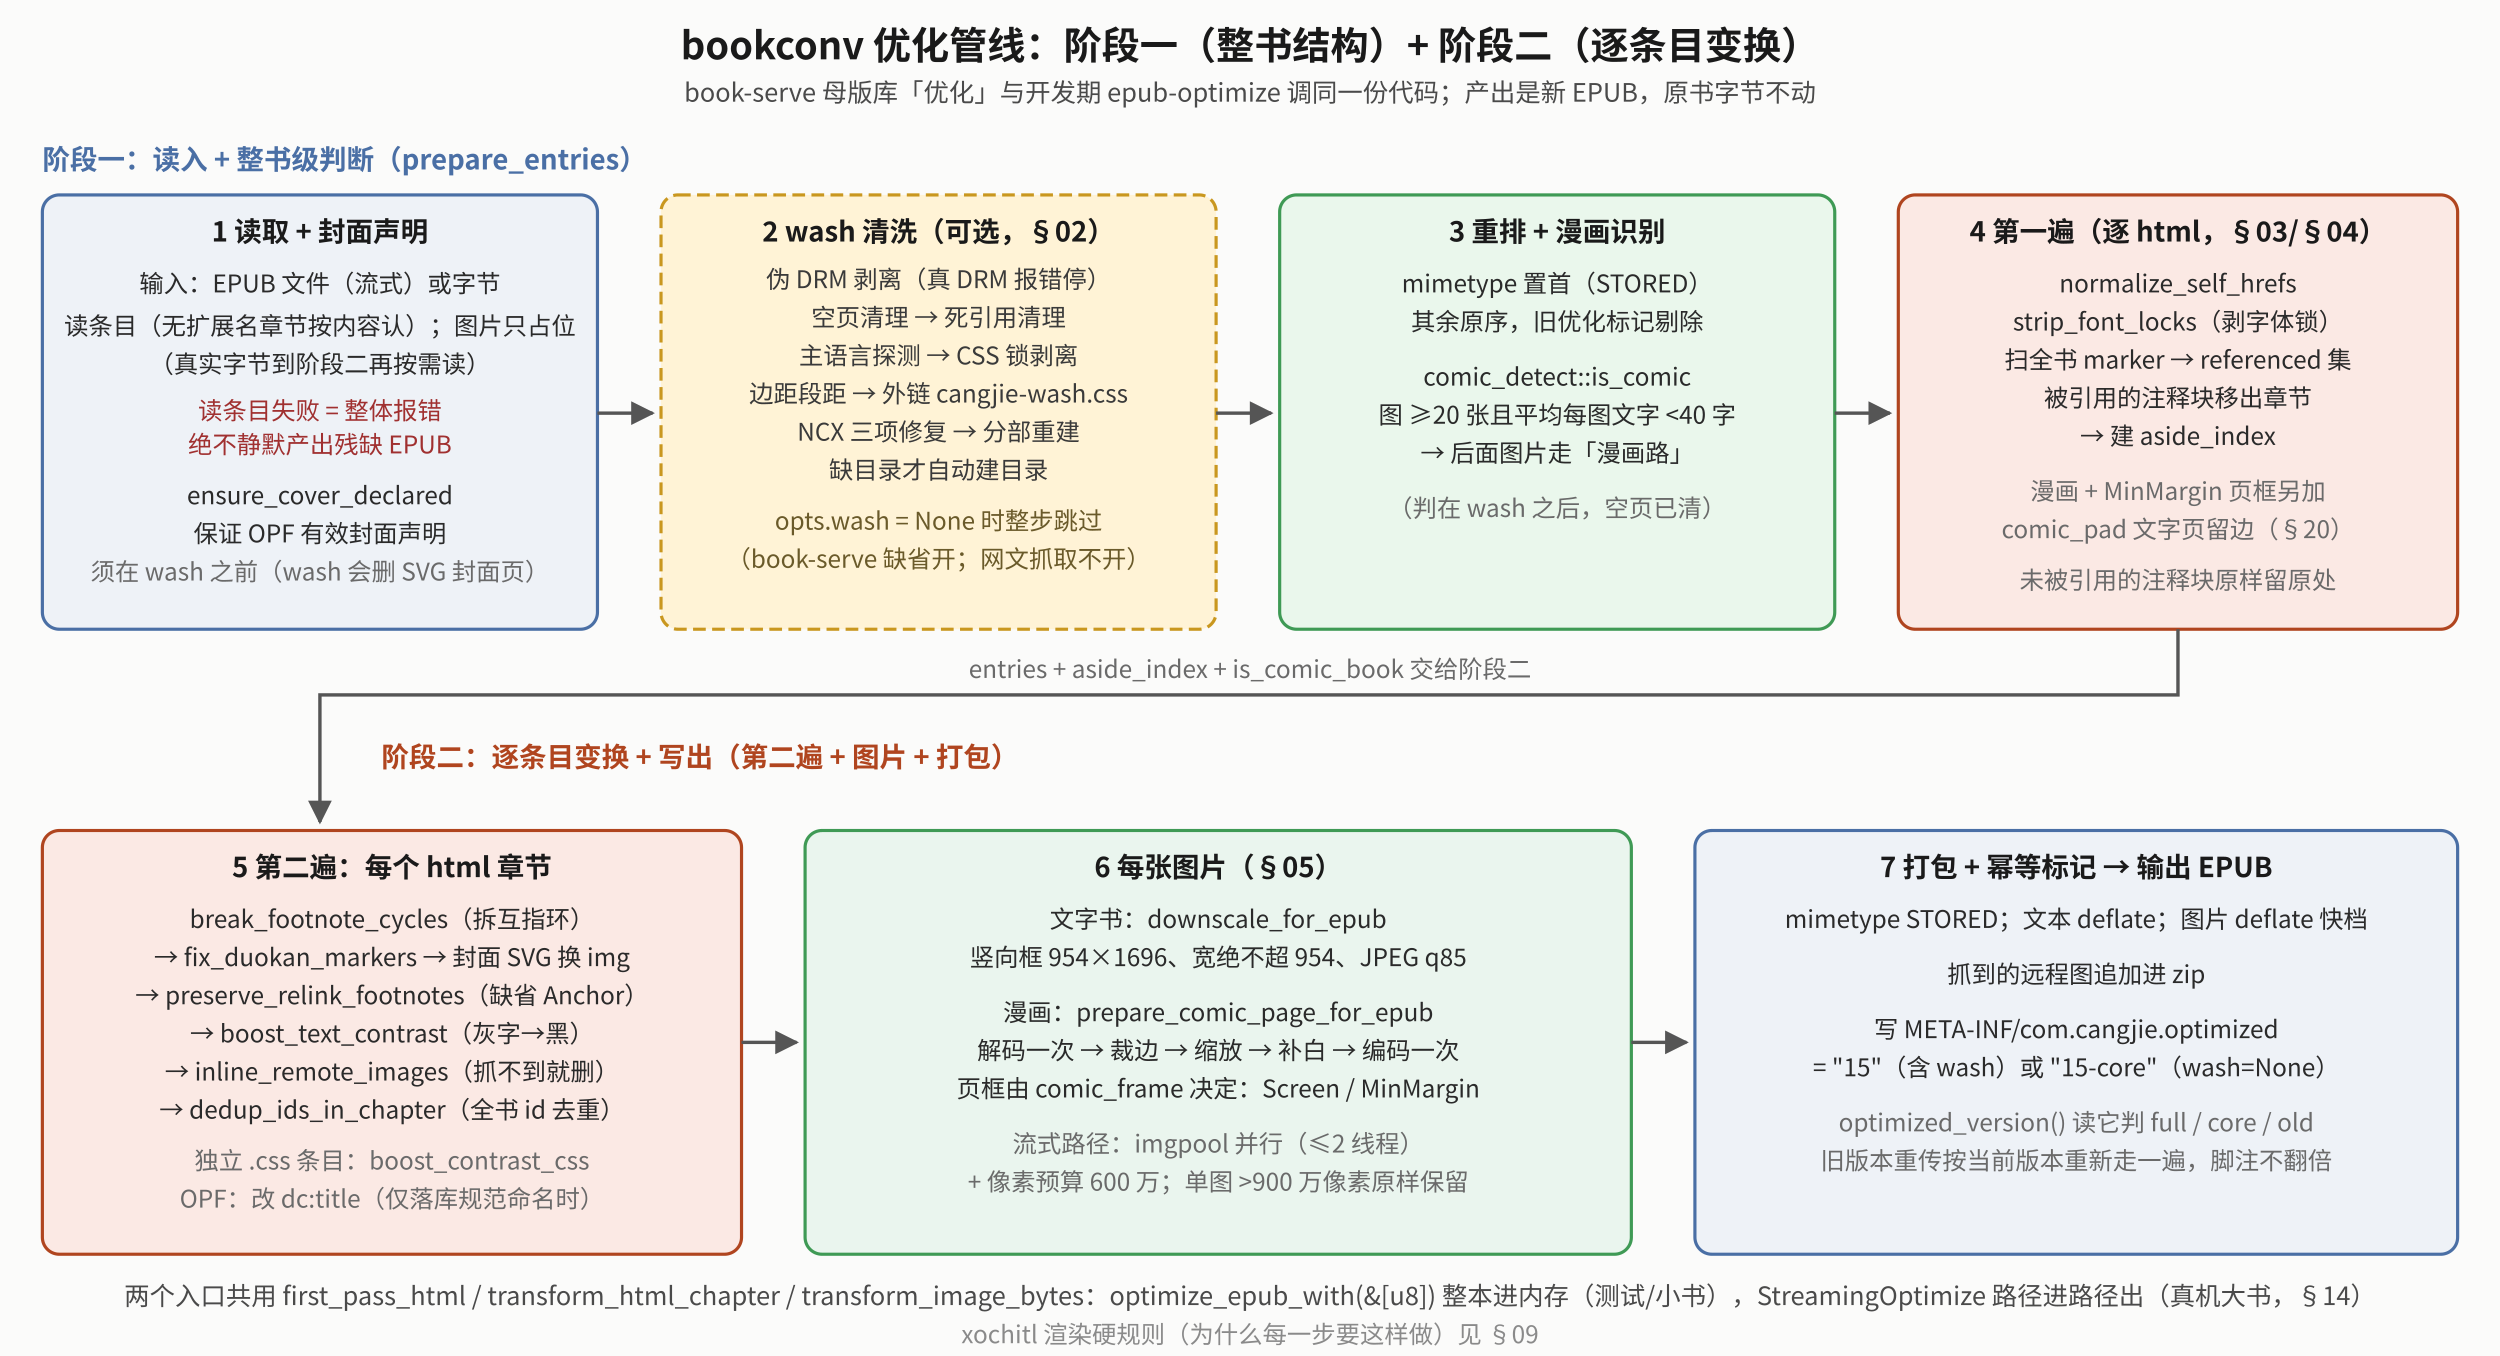
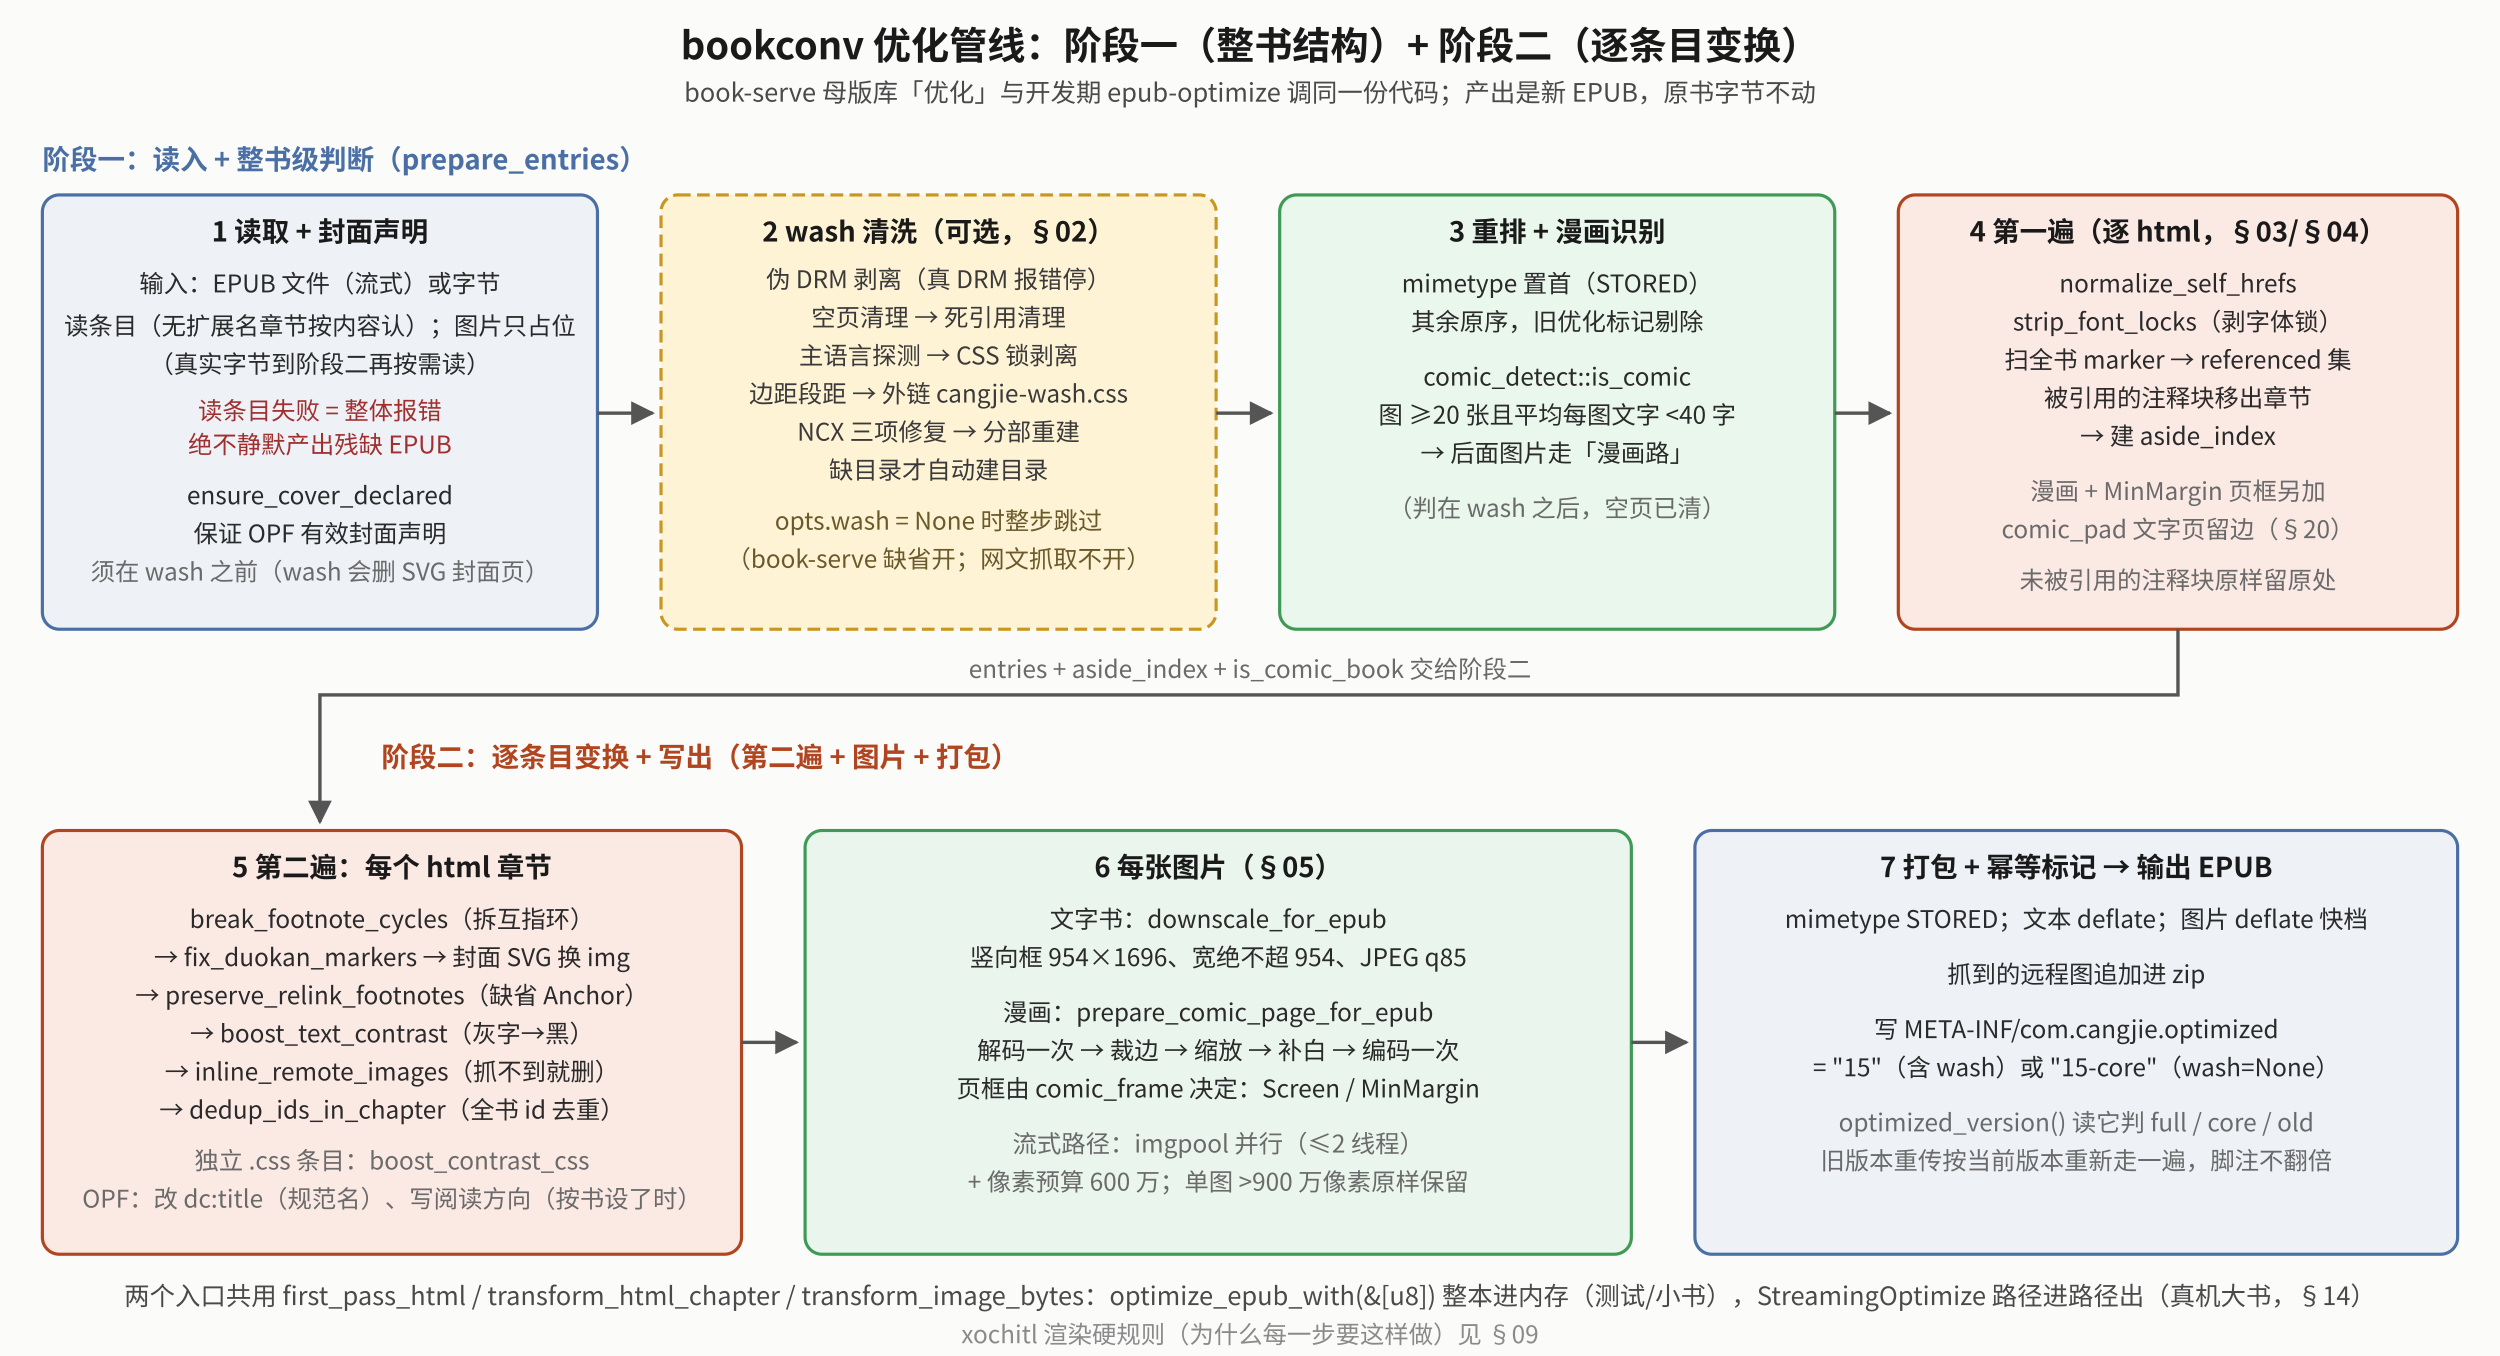
<svg xmlns="http://www.w3.org/2000/svg" viewBox="0 0 1180 640" font-family="Noto Sans CJK SC, sans-serif">
  <defs>
    <marker id="p1" viewBox="0 0 10 10" refX="9" refY="5" markerWidth="7" markerHeight="7" orient="auto-start-reverse">
      <path d="M0,0 L10,5 L0,10 z" fill="#555" />
    </marker>
  </defs>
  <rect x="0" y="0" width="1180" height="640" fill="#fbfbfa" />
  <text x="590" y="28" text-anchor="middle" font-size="18" font-weight="bold" fill="#1a1a1a">bookconv 优化管线：阶段一（整书结构）+ 阶段二（逐条目变换）</text>
  <text x="590" y="48" text-anchor="middle" font-size="12" fill="#4a4a4a">book-serve 母版库「优化」与开发期 epub-optimize 调同一份代码；产出是新 EPUB，原书字节不动</text>
  <text x="20" y="80" font-size="13" font-weight="bold" fill="#4a6fa5">阶段一：读入 + 整书级判断（prepare_entries）</text>
  <text x="180" y="362" font-size="13" font-weight="bold" fill="#b0451f">阶段二：逐条目变换 + 写出（第二遍 + 图片 + 打包）</text>
  <rect x="20" y="92" width="262" height="205" rx="8" fill="#eef2f7" stroke="#4a6fa5" stroke-width="1.5" />
  <text x="151" y="114" text-anchor="middle" font-size="13" font-weight="bold" fill="#1a1a1a">1 读取 + 封面声明</text>
  <text x="151" y="138" text-anchor="middle" font-size="11.5" fill="#2a2a2a">输入：EPUB 文件（流式）或字节</text>
  <text x="151" y="158" text-anchor="middle" font-size="11.5" fill="#2a2a2a">读条目（无扩展名章节按内容认）；图片只占位</text>
  <text x="151" y="176" text-anchor="middle" font-size="11.5" fill="#2a2a2a">（真实字节到阶段二再按需读）</text>
  <text x="151" y="198" text-anchor="middle" font-size="11.5" fill="#a03030">读条目失败 = 整体报错</text>
  <text x="151" y="214" text-anchor="middle" font-size="11.5" fill="#a03030">绝不静默产出残缺 EPUB</text>
  <text x="151" y="238" text-anchor="middle" font-size="11.5" fill="#2a2a2a">ensure_cover_declared</text>
  <text x="151" y="256" text-anchor="middle" font-size="11.5" fill="#2a2a2a">保证 OPF 有效封面声明</text>
  <text x="151" y="274" text-anchor="middle" font-size="11.5" fill="#6a6a6a">须在 wash 之前（wash 会删 SVG 封面页）</text>
  <line x1="282" y1="195" x2="308" y2="195" stroke="#555" stroke-width="1.6" marker-end="url(#p1)" />
  <rect x="312" y="92" width="262" height="205" rx="8" fill="#fff3d6" stroke="#c9971f" stroke-width="1.5" stroke-dasharray="6 3" />
  <text x="443" y="114" text-anchor="middle" font-size="13" font-weight="bold" fill="#1a1a1a">2 wash 清洗（可选，§02）</text>
  <text x="443" y="136" text-anchor="middle" font-size="11.5" fill="#3a3a3a">伪 DRM 剥离（真 DRM 报错停）</text>
  <text x="443" y="154" text-anchor="middle" font-size="11.5" fill="#3a3a3a">空页清理 → 死引用清理</text>
  <text x="443" y="172" text-anchor="middle" font-size="11.5" fill="#3a3a3a">主语言探测 → CSS 锁剥离</text>
  <text x="443" y="190" text-anchor="middle" font-size="11.5" fill="#3a3a3a">边距段距 → 外链 cangjie-wash.css</text>
  <text x="443" y="208" text-anchor="middle" font-size="11.5" fill="#3a3a3a">NCX 三项修复 → 分部重建</text>
  <text x="443" y="226" text-anchor="middle" font-size="11.5" fill="#3a3a3a">缺目录才自动建目录</text>
  <text x="443" y="250" text-anchor="middle" font-size="11.5" fill="#6a5a2a">opts.wash = None 时整步跳过</text>
  <text x="443" y="268" text-anchor="middle" font-size="11.5" fill="#6a5a2a">（book-serve 缺省开；网文抓取不开）</text>
  <line x1="574" y1="195" x2="600" y2="195" stroke="#555" stroke-width="1.6" marker-end="url(#p1)" />
  <rect x="604" y="92" width="262" height="205" rx="8" fill="#eaf7ec" stroke="#3f9a55" stroke-width="1.5" />
  <text x="735" y="114" text-anchor="middle" font-size="13" font-weight="bold" fill="#1a1a1a">3 重排 + 漫画识别</text>
  <text x="735" y="138" text-anchor="middle" font-size="11.5" fill="#2a2a2a">mimetype 置首（STORED）</text>
  <text x="735" y="156" text-anchor="middle" font-size="11.5" fill="#2a2a2a">其余原序，旧优化标记剔除</text>
  <text x="735" y="182" text-anchor="middle" font-size="11.5" fill="#2a2a2a">comic_detect::is_comic</text>
  <text x="735" y="200" text-anchor="middle" font-size="11.5" fill="#2a2a2a">图 ≥20 张且平均每图文字 &lt;40 字</text>
  <text x="735" y="218" text-anchor="middle" font-size="11.5" fill="#2a2a2a">→ 后面图片走「漫画路」</text>
  <text x="735" y="244" text-anchor="middle" font-size="11.5" fill="#6a6a6a">（判在 wash 之后，空页已清）</text>
  <line x1="866" y1="195" x2="892" y2="195" stroke="#555" stroke-width="1.6" marker-end="url(#p1)" />
  <rect x="896" y="92" width="264" height="205" rx="8" fill="#fbe9e4" stroke="#b0451f" stroke-width="1.5" />
  <text x="1028" y="114" text-anchor="middle" font-size="13" font-weight="bold" fill="#1a1a1a">4 第一遍（逐 html，§03/§04）</text>
  <text x="1028" y="138" text-anchor="middle" font-size="11.5" fill="#2a2a2a">normalize_self_hrefs</text>
  <text x="1028" y="156" text-anchor="middle" font-size="11.5" fill="#2a2a2a">strip_font_locks（剥字体锁）</text>
  <text x="1028" y="174" text-anchor="middle" font-size="11.5" fill="#2a2a2a">扫全书 marker → referenced 集</text>
  <text x="1028" y="192" text-anchor="middle" font-size="11.5" fill="#2a2a2a">被引用的注释块移出章节</text>
  <text x="1028" y="210" text-anchor="middle" font-size="11.5" fill="#2a2a2a">→ 建 aside_index</text>
  <text x="1028" y="236" text-anchor="middle" font-size="11.5" fill="#6a6a6a">漫画 + MinMargin 页框另加</text>
  <text x="1028" y="254" text-anchor="middle" font-size="11.5" fill="#6a6a6a">comic_pad 文字页留边（§20）</text>
  <text x="1028" y="278" text-anchor="middle" font-size="11.5" fill="#6a6a6a">未被引用的注释块原样留原处</text>
  <path d="M 1028 297 L 1028 328 L 151 328 L 151 388" fill="none" stroke="#555" stroke-width="1.6" marker-end="url(#p1)" />
  <text x="590" y="320" text-anchor="middle" font-size="11.5" fill="#6a6a6a">entries + aside_index + is_comic_book 交给阶段二</text>
  <rect x="20" y="392" width="330" height="200" rx="8" fill="#fbe9e4" stroke="#b0451f" stroke-width="1.5" />
  <text x="185" y="414" text-anchor="middle" font-size="13" font-weight="bold" fill="#1a1a1a">5 第二遍：每个 html 章节</text>
  <text x="185" y="438" text-anchor="middle" font-size="11.5" fill="#2a2a2a">break_footnote_cycles（拆互指环）</text>
  <text x="185" y="456" text-anchor="middle" font-size="11.5" fill="#2a2a2a">→ fix_duokan_markers → 封面 SVG 换 img</text>
  <text x="185" y="474" text-anchor="middle" font-size="11.5" fill="#2a2a2a">→ preserve_relink_footnotes（缺省 Anchor）</text>
  <text x="185" y="492" text-anchor="middle" font-size="11.5" fill="#2a2a2a">→ boost_text_contrast（灰字→黑）</text>
  <text x="185" y="510" text-anchor="middle" font-size="11.5" fill="#2a2a2a">→ inline_remote_images（抓不到就删）</text>
  <text x="185" y="528" text-anchor="middle" font-size="11.5" fill="#2a2a2a">→ dedup_ids_in_chapter（全书 id 去重）</text>
  <text x="185" y="552" text-anchor="middle" font-size="11.5" fill="#6a6a6a">独立 .css 条目：boost_contrast_css</text>
-   <text x="185" y="570" text-anchor="middle" font-size="11.5" fill="#6a6a6a">OPF：改 dc:title（仅落库规范命名时）</text>
+   <text x="185" y="570" text-anchor="middle" font-size="11.5" fill="#6a6a6a">OPF：改 dc:title（规范名）、写阅读方向（按书设了时）</text>
  <rect x="380" y="392" width="390" height="200" rx="8" fill="#eaf5ee" stroke="#3f9a55" stroke-width="1.5" />
  <text x="575" y="414" text-anchor="middle" font-size="13" font-weight="bold" fill="#1a1a1a">6 每张图片（§05）</text>
  <text x="575" y="438" text-anchor="middle" font-size="11.5" fill="#2a2a2a">文字书：downscale_for_epub</text>
  <text x="575" y="456" text-anchor="middle" font-size="11.5" fill="#2a2a2a">竖向框 954×1696、宽绝不超 954、JPEG q85</text>
  <text x="575" y="482" text-anchor="middle" font-size="11.5" fill="#2a2a2a">漫画：prepare_comic_page_for_epub</text>
  <text x="575" y="500" text-anchor="middle" font-size="11.5" fill="#2a2a2a">解码一次 → 裁边 → 缩放 → 补白 → 编码一次</text>
  <text x="575" y="518" text-anchor="middle" font-size="11.5" fill="#2a2a2a">页框由 comic_frame 决定：Screen / MinMargin</text>
  <text x="575" y="544" text-anchor="middle" font-size="11.5" fill="#6a6a6a">流式路径：imgpool 并行（≤2 线程）</text>
  <text x="575" y="562" text-anchor="middle" font-size="11.5" fill="#6a6a6a">+ 像素预算 600 万；单图 &gt;900 万像素原样保留</text>
  <rect x="800" y="392" width="360" height="200" rx="8" fill="#eef2f7" stroke="#4a6fa5" stroke-width="1.5" />
  <text x="980" y="414" text-anchor="middle" font-size="13" font-weight="bold" fill="#1a1a1a">7 打包 + 幂等标记 → 输出 EPUB</text>
  <text x="980" y="438" text-anchor="middle" font-size="11.5" fill="#2a2a2a">mimetype STORED；文本 deflate；图片 deflate 快档</text>
  <text x="980" y="464" text-anchor="middle" font-size="11.5" fill="#2a2a2a">抓到的远程图追加进 zip</text>
  <text x="980" y="490" text-anchor="middle" font-size="11.5" fill="#2a2a2a">写 META-INF/com.cangjie.optimized</text>
  <text x="980" y="508" text-anchor="middle" font-size="11.5" fill="#2a2a2a">= "15"（含 wash）或 "15-core"（wash=None）</text>
  <text x="980" y="534" text-anchor="middle" font-size="11.5" fill="#6a6a6a">optimized_version() 读它判 full / core / old</text>
  <text x="980" y="552" text-anchor="middle" font-size="11.5" fill="#6a6a6a">旧版本重传按当前版本重新走一遍，脚注不翻倍</text>
  <line x1="350" y1="492" x2="376" y2="492" stroke="#555" stroke-width="1.6" marker-end="url(#p1)" />
  <line x1="770" y1="492" x2="796" y2="492" stroke="#555" stroke-width="1.6" marker-end="url(#p1)" />
  <text x="590" y="616" text-anchor="middle" font-size="12" fill="#4a4a4a">两个入口共用 first_pass_html / transform_html_chapter / transform_image_bytes：optimize_epub_with(&amp;[u8]) 整本进内存（测试/小书），StreamingOptimize 路径进路径出（真机大书，§14）</text>
  <text x="590" y="634" text-anchor="middle" font-size="11.5" fill="#8a8a8a">xochitl 渲染硬规则（为什么每一步要这样做）见 §09</text>
</svg>
